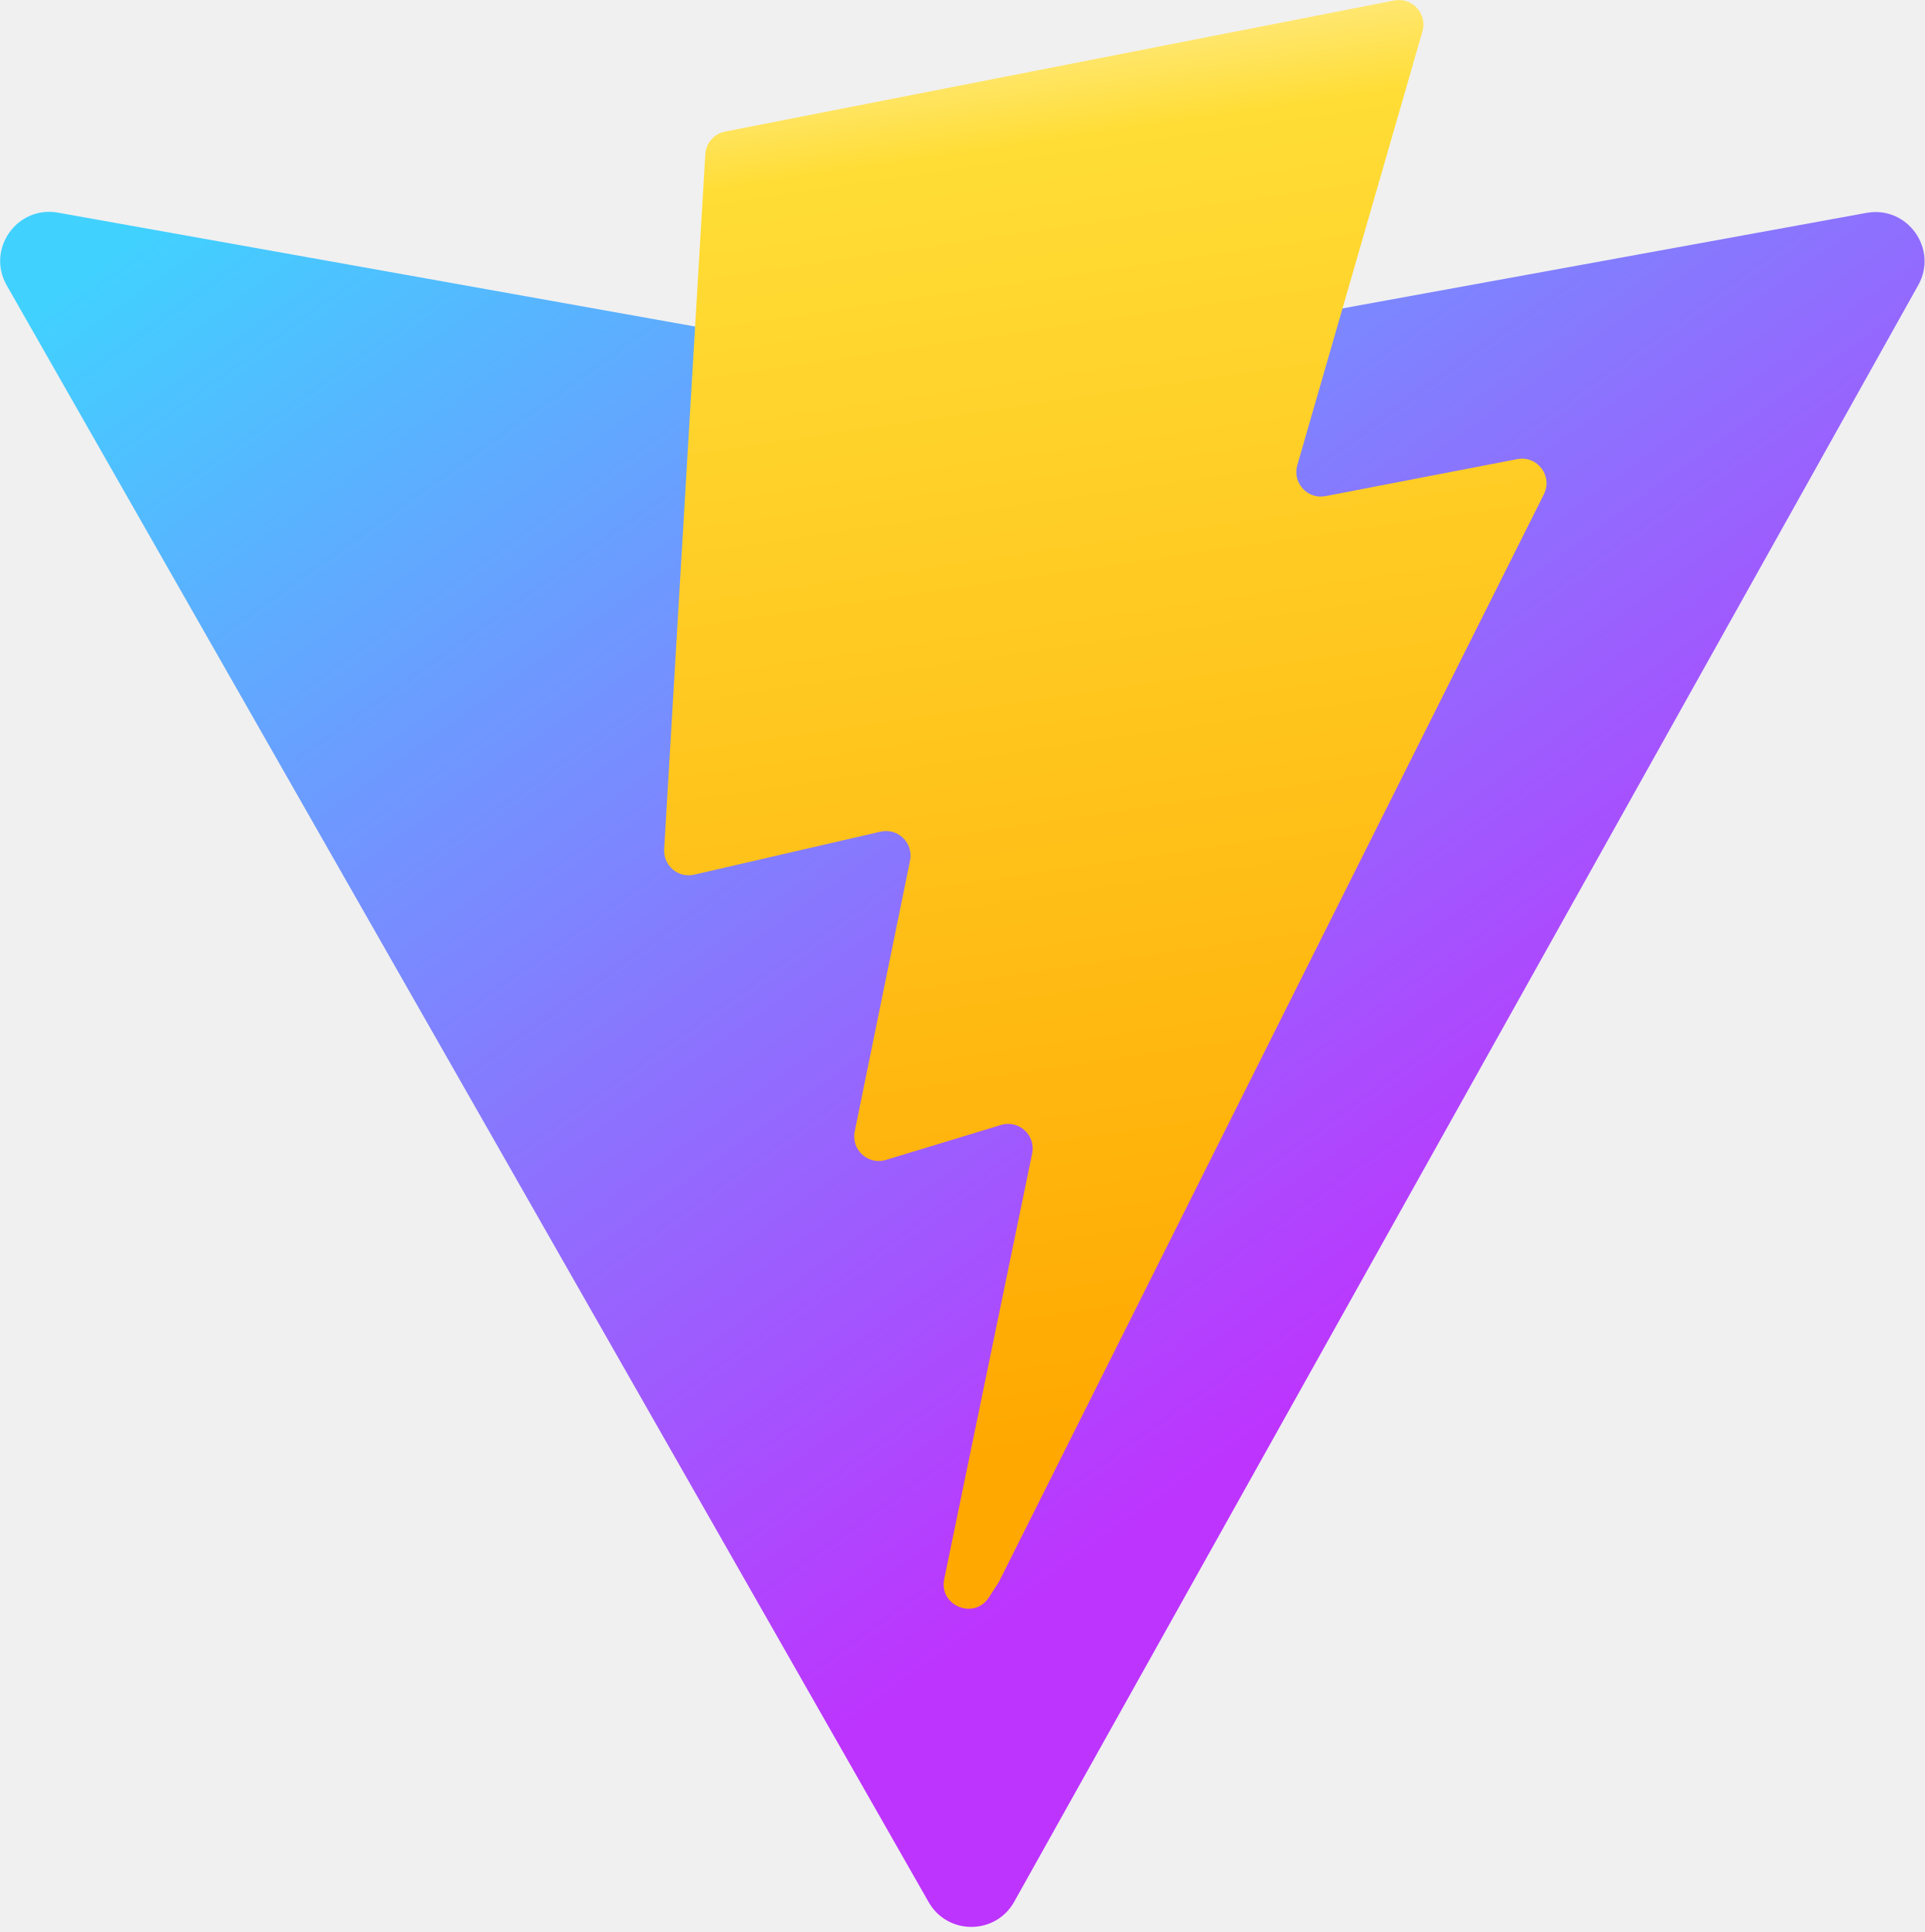
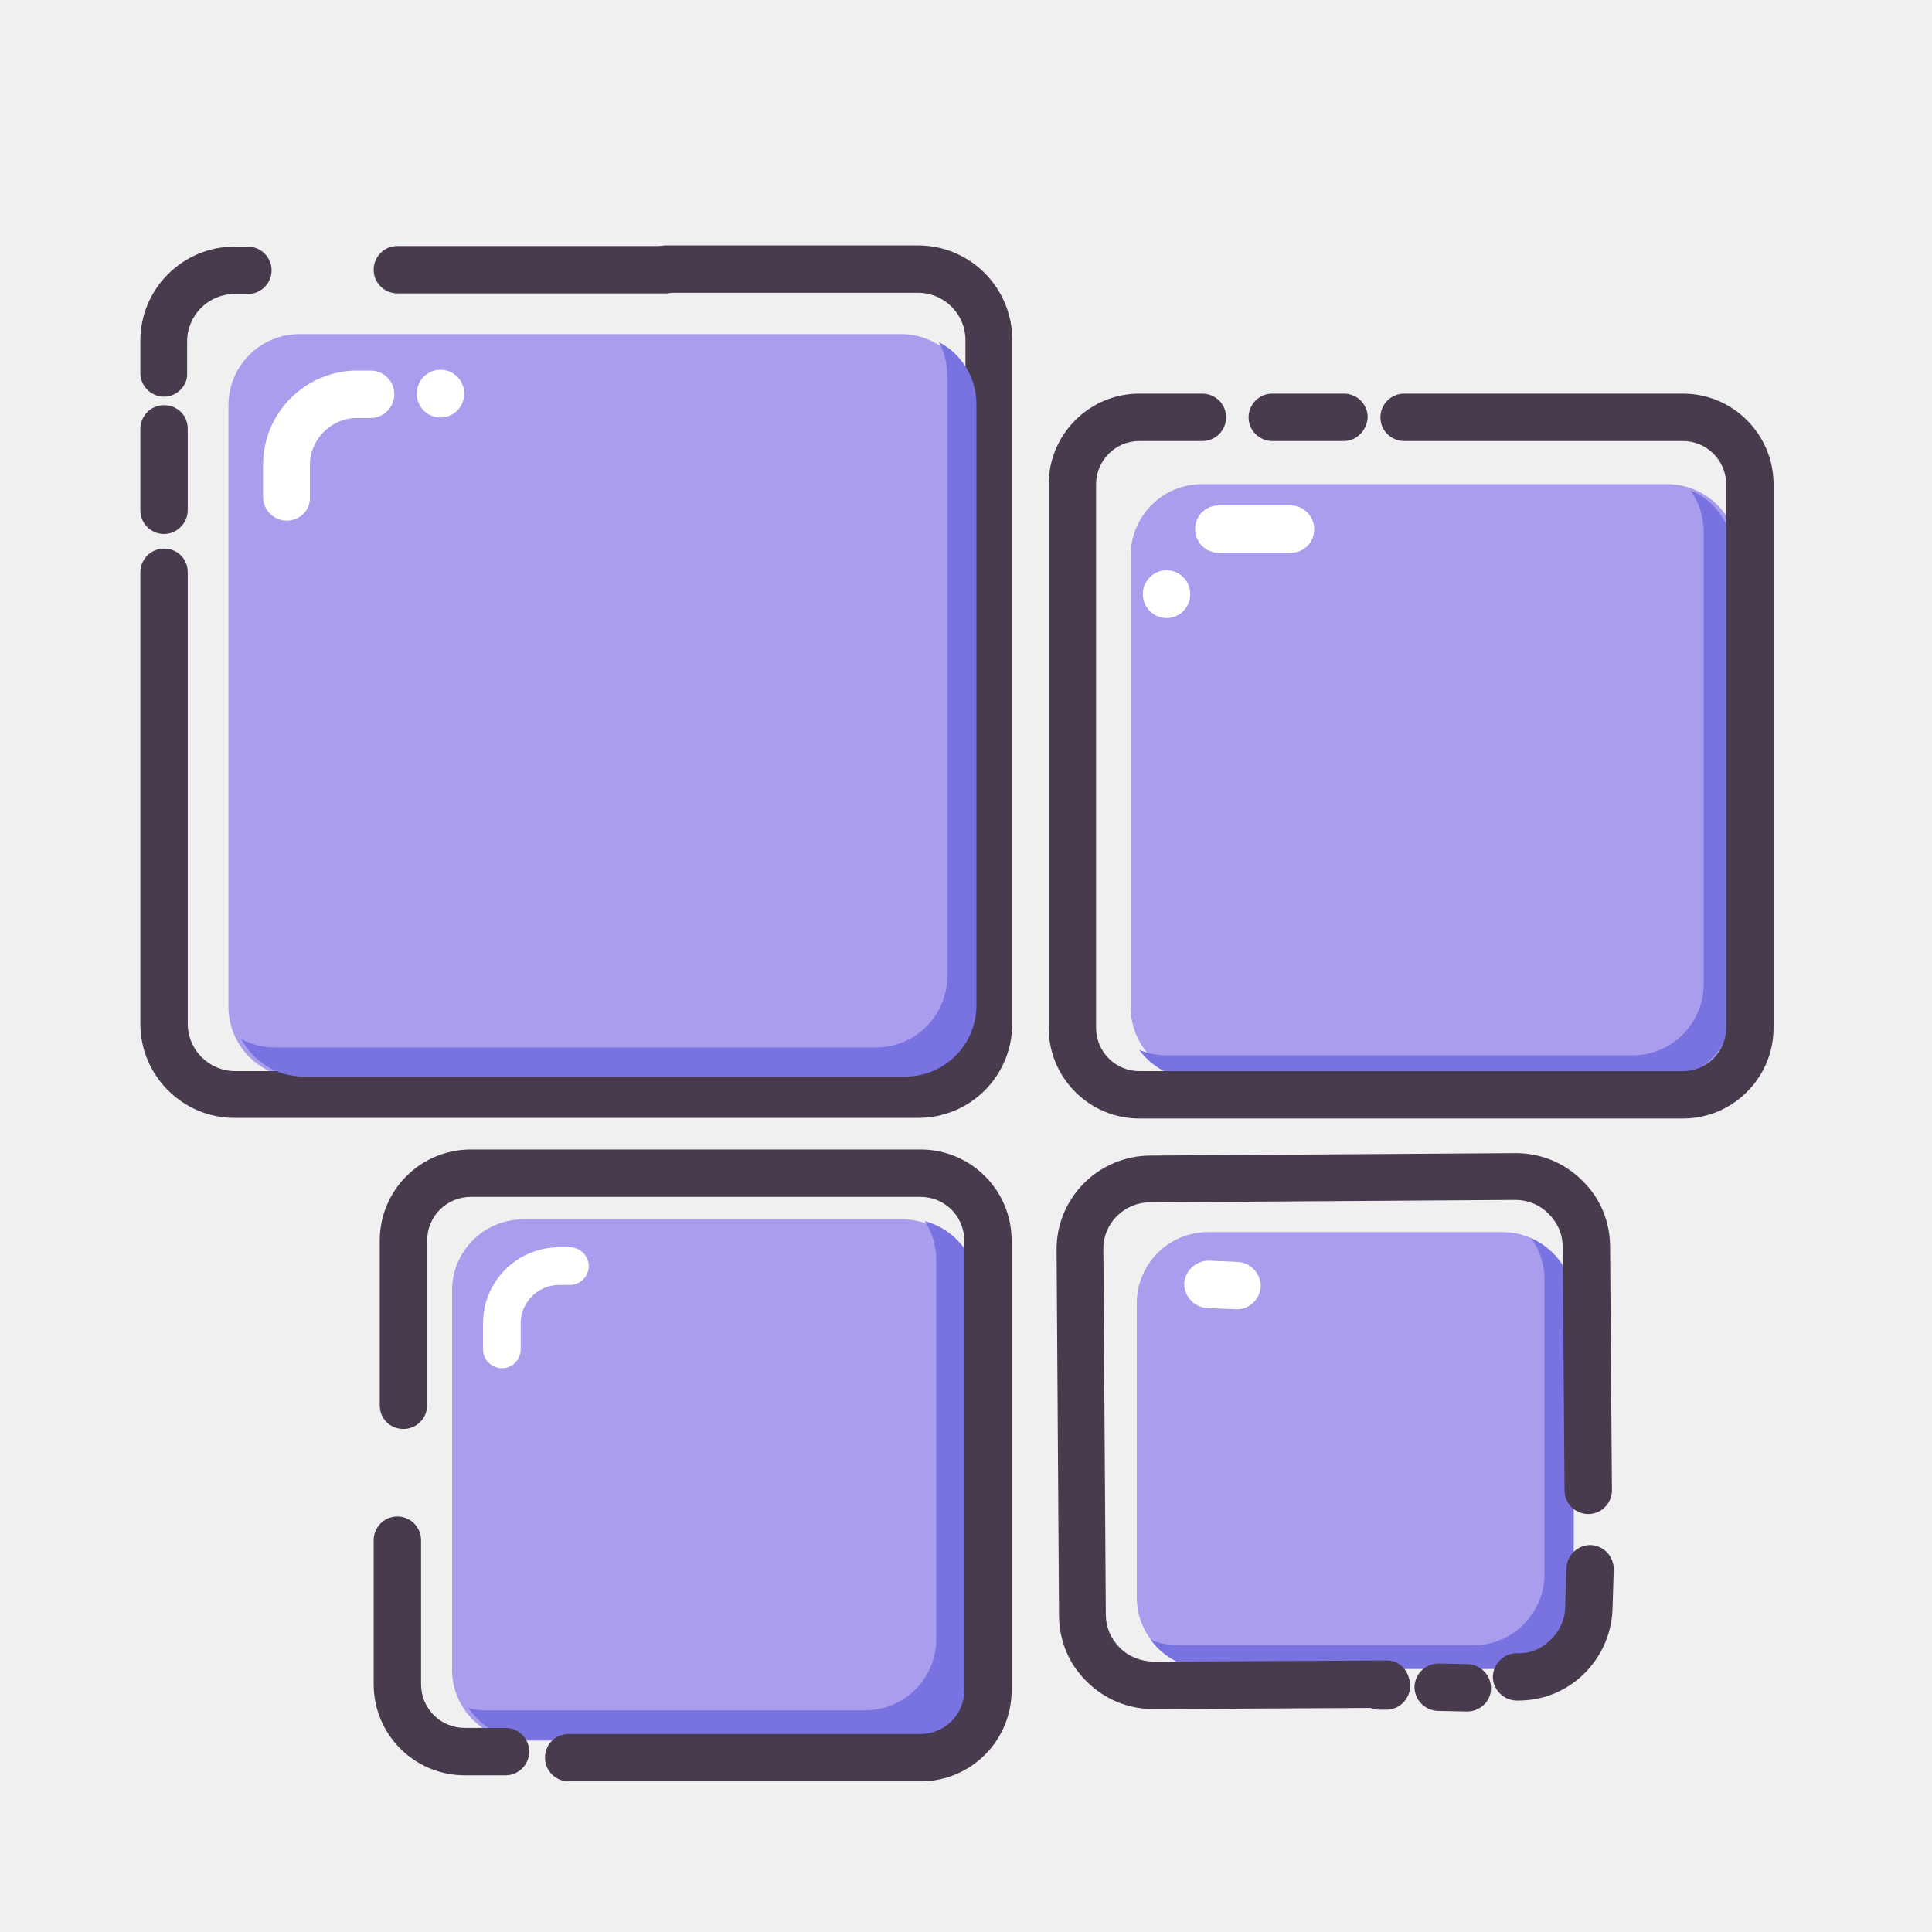
- <svg xmlns="http://www.w3.org/2000/svg" aria-hidden="true" role="img" class="iconify iconify--logos" width="31.88" height="32" preserveAspectRatio="xMidYMid meet" viewBox="0 0 256 257">
-   <defs>
-     <linearGradient id="IconifyId1813088fe1fbc01fb466" x1="-.828%" x2="57.636%" y1="7.652%" y2="78.411%">
-       <stop offset="0%" stop-color="#41D1FF" />
-       <stop offset="100%" stop-color="#BD34FE" />
-     </linearGradient>
-     <linearGradient id="IconifyId1813088fe1fbc01fb467" x1="43.376%" x2="50.316%" y1="2.242%" y2="89.03%">
-       <stop offset="0%" stop-color="#FFEA83" />
-       <stop offset="8.333%" stop-color="#FFDD35" />
-       <stop offset="100%" stop-color="#FFA800" />
-     </linearGradient>
-   </defs>
-   <path fill="url(#IconifyId1813088fe1fbc01fb466)" d="M255.153 37.938L134.897 252.976c-2.483 4.44-8.862 4.466-11.382.048L.875 37.958c-2.746-4.814 1.371-10.646 6.827-9.67l120.385 21.517a6.537 6.537 0 0 0 2.322-.004l117.867-21.483c5.438-.991 9.574 4.796 6.877 9.62Z" />
-   <path fill="url(#IconifyId1813088fe1fbc01fb467)" d="M185.432.063L96.44 17.501a3.268 3.268 0 0 0-2.634 3.014l-5.474 92.456a3.268 3.268 0 0 0 3.997 3.378l24.777-5.718c2.318-.535 4.413 1.507 3.936 3.838l-7.361 36.047c-.495 2.426 1.782 4.5 4.151 3.78l15.304-4.649c2.372-.72 4.652 1.36 4.15 3.788l-11.698 56.621c-.732 3.542 3.979 5.473 5.943 2.437l1.313-2.028l72.516-144.72c1.215-2.423-.88-5.186-3.54-4.672l-25.505 4.922c-2.396.462-4.435-1.77-3.759-4.114l16.646-57.705c.677-2.35-1.37-4.583-3.769-4.113Z" />
+ <svg xmlns="http://www.w3.org/2000/svg" width="800px" height="800px" viewBox="0 -32.5 1089 1089" class="icon" version="1.1">
+   <path d="M508.575 948.656H294.871c-21.918 0-40.07-17.809-40.07-40.07v-213.704c0-21.918 17.809-40.07 40.07-40.07h213.704c21.918 0 40.07 17.809 40.07 40.07v213.704c0 21.918-18.151 40.07-40.07 40.07z" fill="#AA9DEE" />
+   <path d="M521.247 655.839c4.11 6.165 6.507 13.699 6.507 21.918v213.704c0 21.918-17.809 40.07-40.07 40.07H273.98c-3.425 0-6.849-0.342-9.932-1.37 7.192 10.959 19.521 17.809 33.22 17.809h213.704c21.918 0 40.07-17.809 40.07-40.07v-213.704c0-18.151-12.672-33.905-29.795-38.357z" fill="#7873E0" />
+   <path d="M846.94 907.901h-166.1c-21.918 0-40.07-17.809-40.07-40.07V702.074c0-21.918 17.809-40.07 40.07-40.07h166.1c21.918 0 40.07 17.809 40.07 40.07v166.1c0 21.918-18.151 39.727-40.07 39.727z" fill="#AA9DEE" />
+   <path d="M863.037 665.429c4.795 6.507 7.534 14.726 7.534 23.288v166.1c0 21.918-17.809 40.07-40.07 40.07H664.401c-5.48 0-10.959-1.027-15.754-3.082 7.192 9.932 19.179 16.439 32.193 16.439h166.1c21.918 0 40.07-17.809 40.07-40.07V702.074c0.342-16.096-9.932-30.48-23.973-36.645z" fill="#7873E0" />
+   <path d="M939.751 575.358h-262.336c-21.918 0-40.07-17.809-40.07-40.07V280.487c0-21.918 17.809-40.07 40.07-40.07h262.336c21.918 0 40.07 17.809 40.07 40.07v255.144c0 21.918-18.151 39.727-40.07 39.727z" fill="#AA9DEE" />
+   <path d="M952.765 243.842c4.795 6.507 7.534 14.726 7.534 23.288v255.144c0 21.918-17.809 40.07-40.07 40.07h-262.336c-5.48 0-10.959-1.027-15.754-3.082 7.192 9.932 19.179 16.439 32.193 16.439h262.336c21.918 0 40.07-17.809 40.07-40.07V280.487c0.342-16.439-9.589-30.823-23.973-36.645z" fill="#7873E0" />
+   <path d="M507.89 575.015h-339.05c-21.918 0-40.07-17.809-40.07-40.07v-339.05c0-21.918 17.809-40.07 40.07-40.07h339.05c21.918 0 40.07 17.809 40.07 40.07v339.05c-0.342 22.261-18.151 40.07-40.07 40.07z" fill="#AA9DEE" />
+   <path d="M375.353 132.88H223.979c-7.192 0-13.357-5.822-13.357-13.357 0-7.192 5.822-13.357 13.357-13.357h151.374c7.192 0 13.357 5.822 13.357 13.357 0 7.192-5.822 13.357-13.357 13.357zM92.468 191.101c-7.192 0-13.357-5.822-13.357-13.357v-18.151c0-29.453 23.973-53.084 53.084-53.084h7.534c7.192 0 13.357 5.822 13.357 13.357 0 7.192-5.822 13.357-13.357 13.357h-7.534c-14.726 0-26.713 11.987-26.713 26.713V178.087c0.342 6.849-5.822 13.014-13.014 13.014z" fill="#493B4E" />
+   <path d="M161.648 260.966c-7.192 0-13.357-5.822-13.357-13.357V229.458c0-29.453 23.973-53.084 53.084-53.084H208.91c7.192 0 13.357 5.822 13.357 13.357 0 7.192-5.822 13.357-13.357 13.357h-7.534c-14.726 0-26.713 11.987-26.713 26.713v18.151c0.342 7.192-5.822 13.014-13.014 13.014zM282.884 738.718c-5.822 0-10.617-4.795-10.617-10.617v-14.726c0-23.631 19.179-42.809 42.809-42.809h6.165c5.822 0 10.617 4.795 10.617 10.617 0 5.822-4.795 10.617-10.617 10.617H315.077c-11.644 0-21.576 9.589-21.576 21.576v14.726c0 5.822-4.795 10.617-10.617 10.617z" fill="#FFFFFF" />
+   <path d="M92.468 268.5c-7.192 0-13.357-5.822-13.357-13.357V209.252c0-7.192 5.822-13.357 13.357-13.357s13.357 5.822 13.357 13.357v45.892c0 7.192-6.165 13.357-13.357 13.357zM517.48 597.619H132.195c-29.453 0-53.084-23.973-53.084-53.084V290.076c0-7.192 5.822-13.357 13.357-13.357s13.357 5.822 13.357 13.357V544.535c0 14.726 11.987 26.713 26.713 26.713h384.942c14.726 0 26.713-11.987 26.713-26.713V159.251c0-14.726-11.987-26.713-26.713-26.713h-142.127c-7.192 0-13.357-5.822-13.357-13.357 0-7.192 5.822-13.357 13.357-13.357h142.127c29.453 0 53.084 23.973 53.084 53.084V544.535c0 29.453-23.631 53.084-53.084 53.084zM781.528 931.189c-0.342 0-0.342 0 0 0h-4.452c-7.192-0.342-13.014-6.165-13.014-13.699 0.342-7.192 6.165-13.014 13.699-13.014h4.11c7.192 0.342 13.014 6.165 13.014 13.699-0.342 7.192-6.165 13.014-13.357 13.014zM827.077 932.217l-16.781-0.342c-7.192-0.342-13.014-6.165-13.014-13.699 0.342-7.192 6.165-13.014 13.699-13.014l16.439 0.342c7.192 0.342 13.014 6.165 13.014 13.699 0 7.192-6.165 13.014-13.357 13.014z" fill="#493B4E" />
+   <path d="M697.279 705.498s-0.342 0 0 0l-16.781-0.685c-7.192-0.342-13.014-6.507-13.014-13.699 0.342-7.192 6.507-13.014 13.699-13.014l16.439 0.685c7.192 0.342 13.014 6.507 13.014 13.699-0.342 7.192-6.165 13.014-13.357 13.014z" fill="#FFFFFF" />
+   <path d="M855.845 926.052h-1.37c-7.192-0.342-13.014-6.165-13.014-13.699 0.342-7.192 6.165-13.014 13.699-13.014 7.192 0.342 13.699-2.397 18.836-7.534 5.137-4.795 8.219-11.644 8.219-18.494l0.685-21.918c0.342-7.192 6.165-13.014 13.699-13.014 7.192 0.342 13.014 6.165 13.014 13.699l-0.685 21.918c-0.342 14.041-6.165 27.398-16.439 37.33-9.932 9.589-22.946 14.726-36.645 14.726zM650.017 930.847c-14.041 0-27.398-5.48-37.33-15.411-10.274-9.932-15.754-23.288-15.754-37.672l-1.37-205.485c-0.342-29.453 23.631-53.426 53.084-53.426l205.485-1.37h0.342c14.041 0 27.398 5.48 37.33 15.411 10.274 9.932 15.754 23.288 15.754 37.672l1.027 136.99c0 7.192-5.822 13.357-13.357 13.357-7.192 0-13.357-5.822-13.357-13.357l-1.027-136.99c0-7.192-2.74-13.699-7.877-18.836-5.137-5.137-11.644-7.877-18.836-7.877h-0.342l-205.485 1.37c-14.726 0-26.713 11.987-26.371 26.713l1.37 205.485c0 7.192 2.74 13.699 7.877 18.836 5.137 5.137 11.644 7.534 18.836 7.877l131.168-0.685c7.534-0.342 13.357 5.822 13.357 13.357s-5.822 13.357-13.357 13.357l-131.168 0.685c0.342 0 0.342 0 0 0zM948.656 597.961h-306.515c-28.083 0-51.029-22.946-51.029-51.029V240.417c0-28.083 22.946-51.029 51.029-51.029h35.617c7.192 0 13.357 5.822 13.357 13.357 0 7.192-5.822 13.357-13.357 13.357h-35.617c-13.357 0-24.316 10.959-24.316 24.316v306.515c0 13.357 10.959 24.316 24.316 24.316H948.656c13.357 0 24.316-10.959 24.316-24.316V240.417c0-13.357-10.959-24.316-24.316-24.316h-157.196c-7.192 0-13.357-5.822-13.357-13.357 0-7.192 5.822-13.357 13.357-13.357H948.656c28.083 0 51.029 22.946 51.029 51.029v306.515c0 28.083-22.946 51.029-51.029 51.029z" fill="#493B4E" />
+   <path d="M757.555 216.102h-40.412c-7.192 0-13.357-5.822-13.357-13.357 0-7.192 5.822-13.357 13.357-13.357h40.412c7.192 0 13.357 5.822 13.357 13.357-0.342 7.192-6.165 13.357-13.357 13.357z" fill="#493B4E" />
+   <path d="M727.417 279.117h-40.412c-7.192 0-13.357-5.822-13.357-13.357s5.822-13.357 13.357-13.357h40.412c7.192 0 13.357 5.822 13.357 13.357s-5.822 13.357-13.357 13.357z" fill="#FFFFFF" />
+   <path d="M518.849 971.601H320.557c-7.192 0-13.357-5.822-13.357-13.357s5.822-13.357 13.357-13.357h198.293c13.699 0 24.658-10.959 24.658-24.658v-253.431c0-13.699-10.959-24.658-24.658-24.658h-253.431c-13.699 0-24.658 10.959-24.658 24.658v92.811c0 7.192-5.822 13.357-13.357 13.357s-13.357-5.822-13.357-13.357v-92.811c0-28.425 22.946-51.371 51.371-51.371h253.431c28.425 0 51.371 22.946 51.371 51.371v253.431c0 28.425-22.946 51.371-51.371 51.371zM284.939 968.177h-22.946c-28.425 0-51.371-22.946-51.371-51.371V835.639c0-7.192 5.822-13.357 13.357-13.357 7.192 0 13.357 5.822 13.357 13.357v81.167c0 13.699 10.959 24.658 24.658 24.658h22.946c7.192 0 13.357 5.822 13.357 13.357s-6.165 13.357-13.357 13.357z" fill="#493B4E" />
+   <path d="M529.124 160.278c3.082 5.48 4.795 11.987 4.795 18.494v339.05c0 21.918-17.809 40.07-40.07 40.07h-339.05c-6.849 0-13.357-1.712-18.836-4.795 6.849 12.672 19.864 21.233 35.275 21.233h339.05c21.918 0 40.07-17.809 40.07-40.07V195.211c0-15.069-8.562-28.425-21.233-34.932z" fill="#7873E0" />
+   <path d="M248.294 189.389m-13.357 0a13.357 13.357 0 1 0 26.713 0 13.357 13.357 0 1 0-26.713 0Z" fill="#FFFFFF" />
+   <path d="M657.552 302.405m-13.357 0a13.357 13.357 0 1 0 26.713 0 13.357 13.357 0 1 0-26.713 0Z" fill="#FFFFFF" />
</svg>
